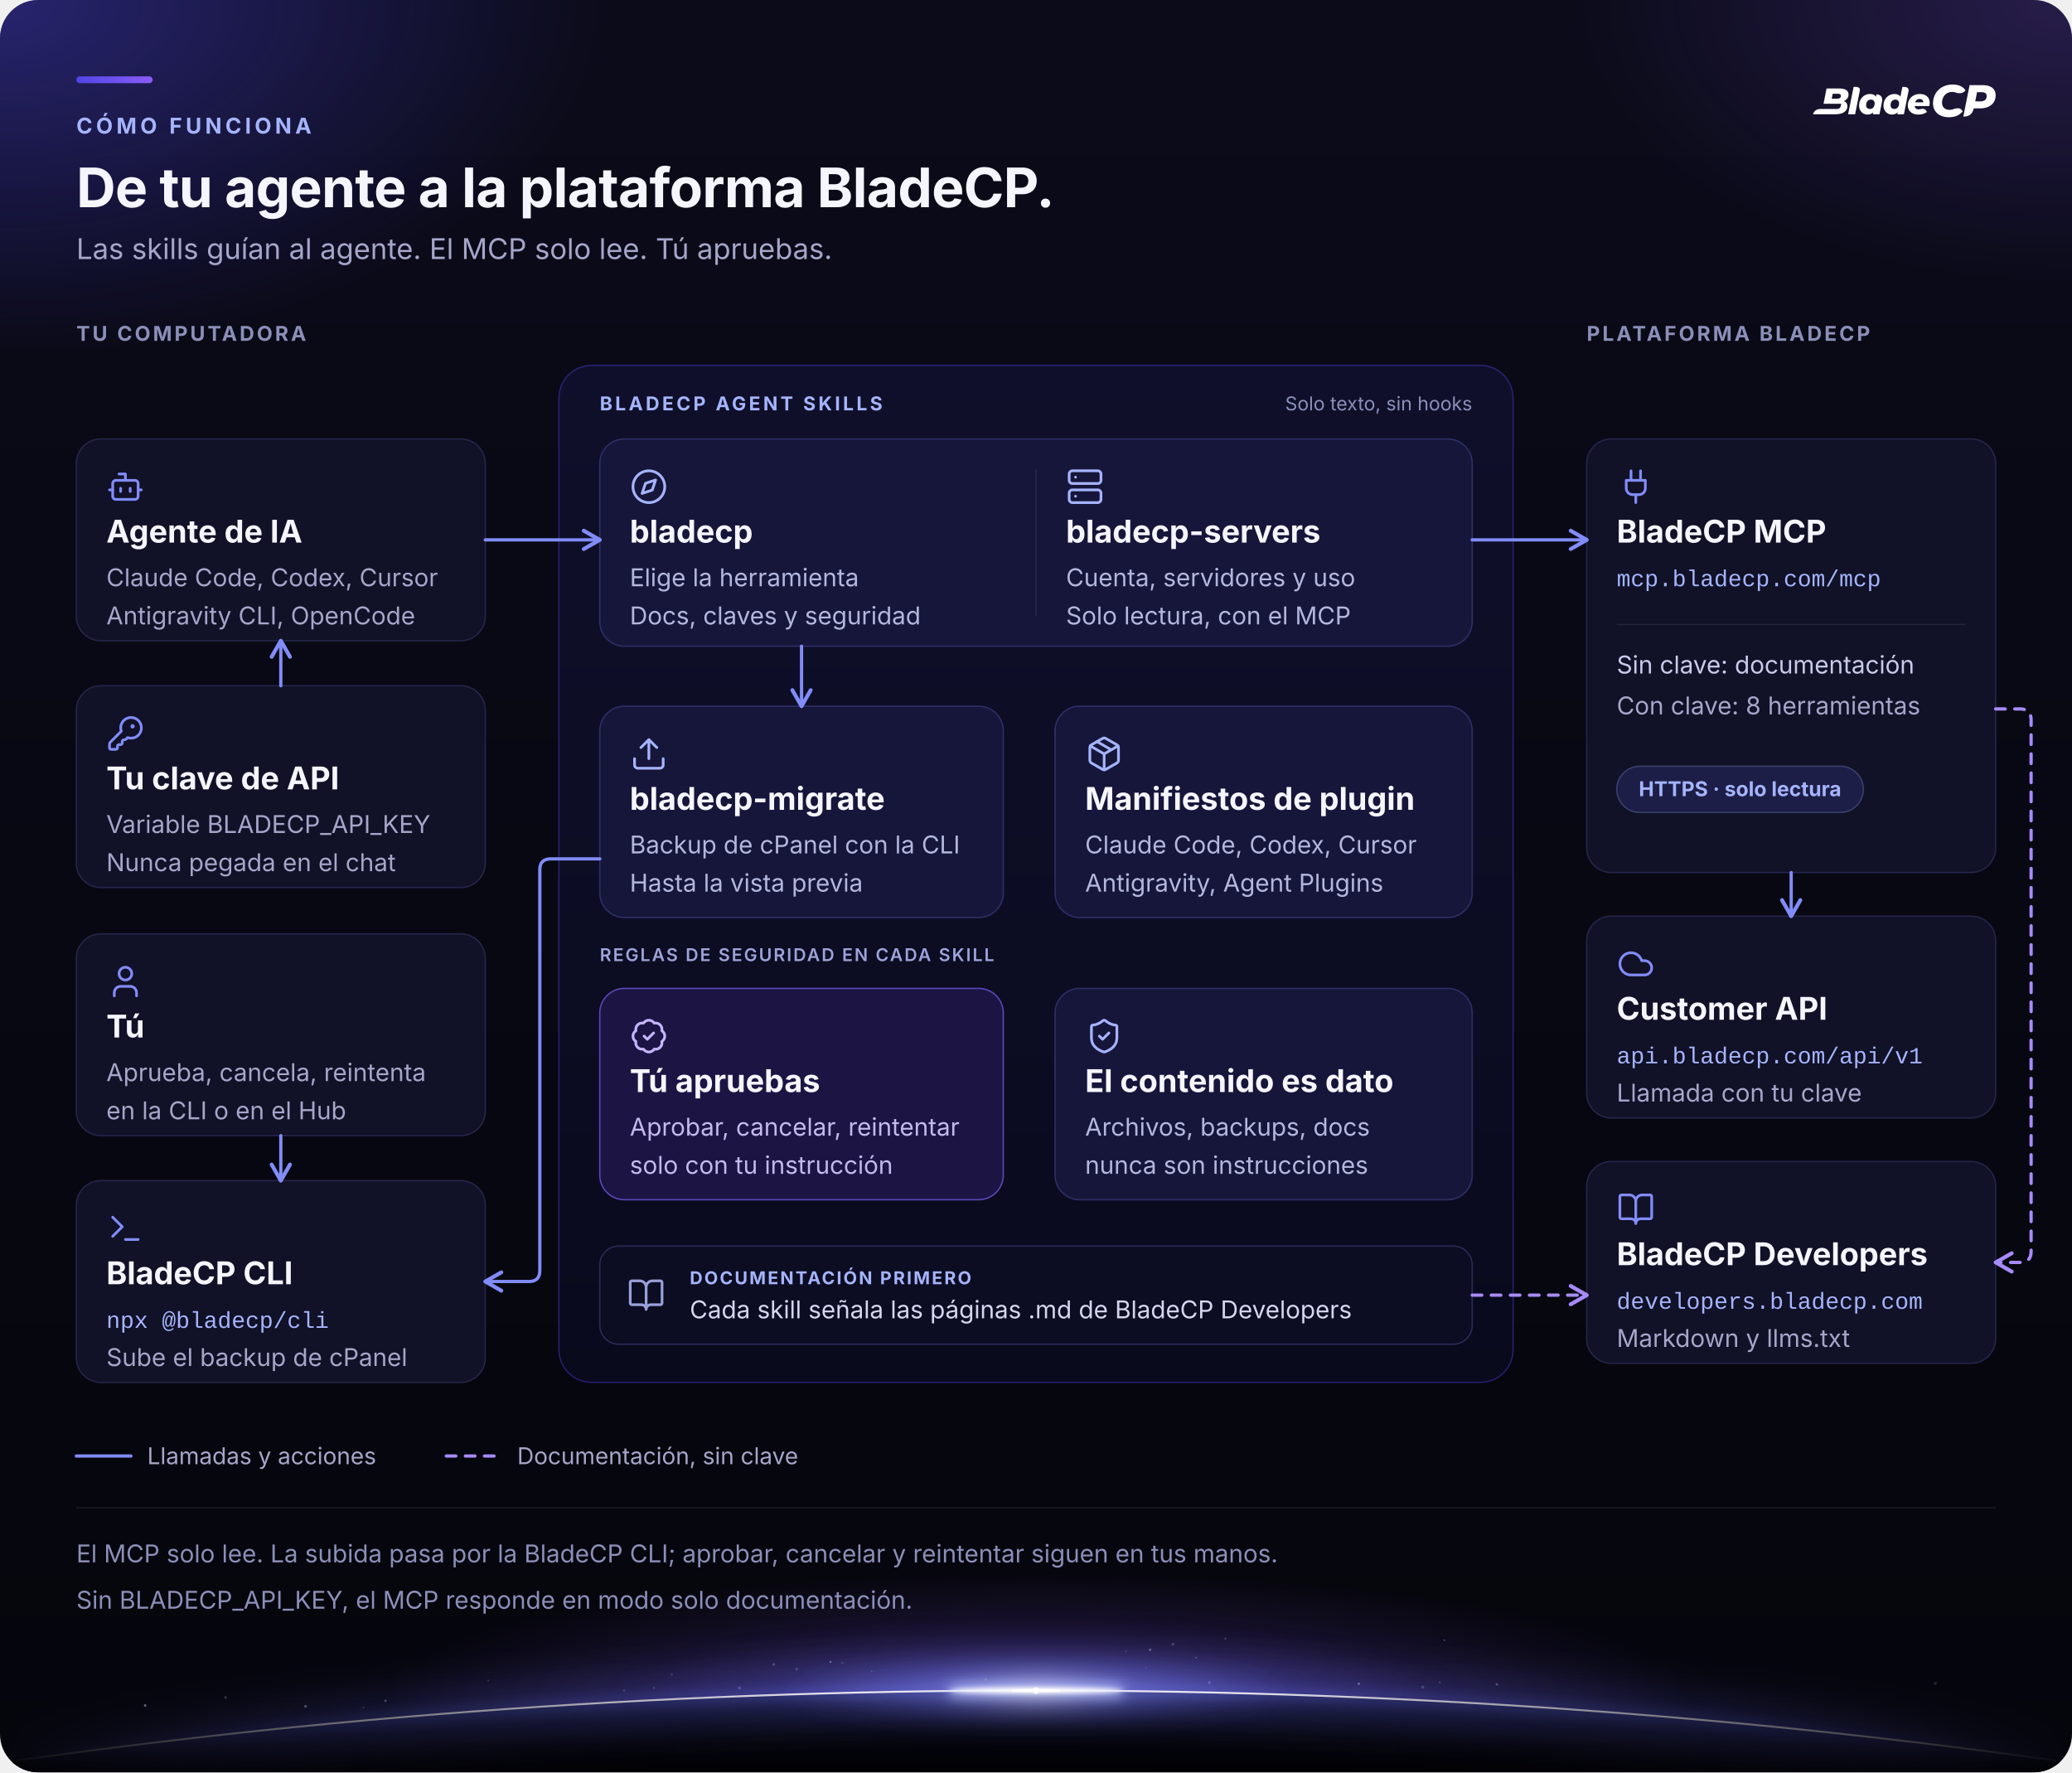
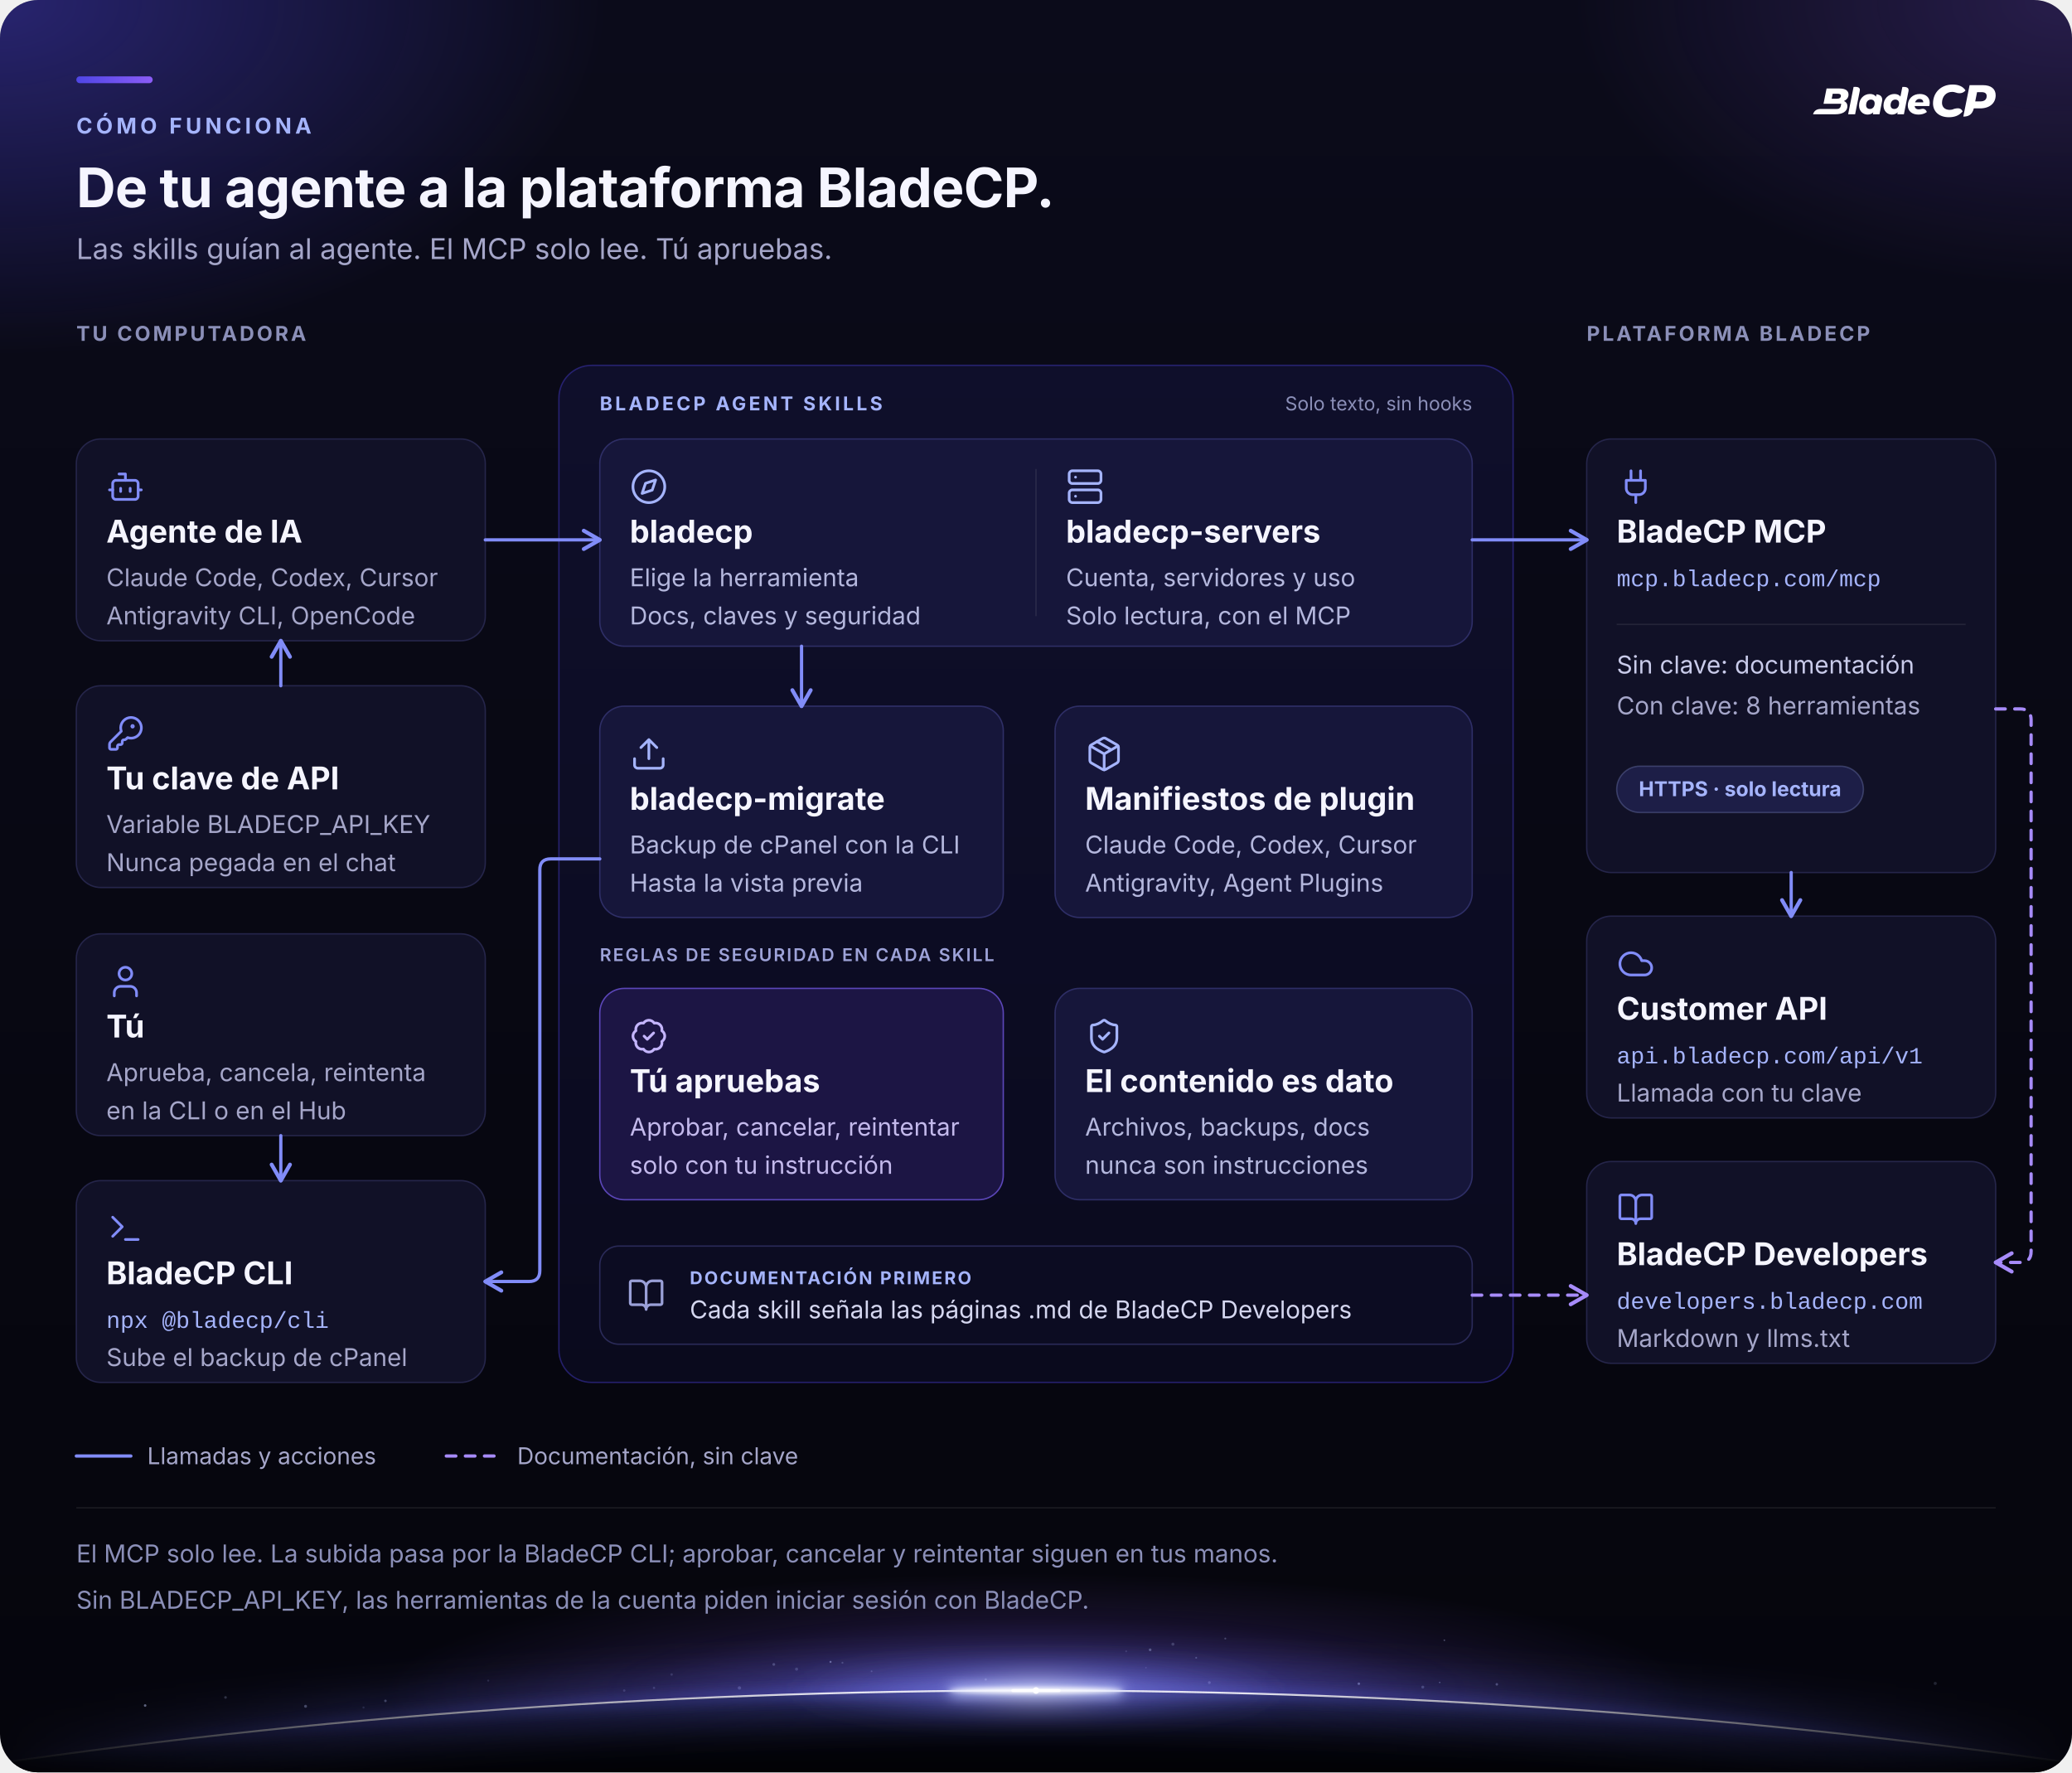
<svg xmlns="http://www.w3.org/2000/svg" width="1520" height="1300" viewBox="0 0 1520 1300" role="img" aria-labelledby="title desc">
  <defs>
    <linearGradient id="panel" x1="0" y1="0" x2="0" y2="1">
      <stop offset="0" stop-color="#0f0f2b" />
      <stop offset="1" stop-color="#0a0a1d" />
    </linearGradient>
    <linearGradient id="brand" x1="0" y1="0" x2="1" y2="0">
      <stop offset="0" stop-color="#4f46e5" />
      <stop offset="1" stop-color="#8b5cf6" />
    </linearGradient>
    <marker id="ai" viewBox="0 0 10 10" refX="8" refY="5" markerWidth="7" markerHeight="7" orient="auto-start-reverse">
      <path d="M1 1 8 5 1 9" fill="none" stroke="#818cf8" stroke-width="1.7" stroke-linecap="round" stroke-linejoin="round" />
    </marker>
    <marker id="av" viewBox="0 0 10 10" refX="8" refY="5" markerWidth="7" markerHeight="7" orient="auto-start-reverse">
      <path d="M1 1 8 5 1 9" fill="none" stroke="#a78bfa" stroke-width="1.7" stroke-linecap="round" stroke-linejoin="round" />
    </marker>
    <symbol id="i-user" viewBox="0 0 24 24" fill="none" stroke="currentColor" stroke-width="1.7" stroke-linecap="round" stroke-linejoin="round">
      <path d="M19 21v-2a4 4 0 0 0-4-4H9a4 4 0 0 0-4 4v2" />
      <circle cx="12" cy="7" r="4" />
    </symbol>
    <symbol id="i-sliders" viewBox="0 0 24 24" fill="none" stroke="currentColor" stroke-width="1.7" stroke-linecap="round" stroke-linejoin="round">
      <path d="M21 4h-7M10 4H3M21 12h-9M8 12H3M21 20h-5M12 20H3M14 2v4M8 10v4M16 18v4" />
    </symbol>
    <symbol id="i-clock" viewBox="0 0 24 24" fill="none" stroke="currentColor" stroke-width="1.7" stroke-linecap="round" stroke-linejoin="round">
      <circle cx="12" cy="12" r="10" />
      <path d="M12 6v6l4 2" />
    </symbol>
    <symbol id="i-receipt" viewBox="0 0 24 24" fill="none" stroke="currentColor" stroke-width="1.7" stroke-linecap="round" stroke-linejoin="round">
      <path d="M4 2v20l2-1 2 1 2-1 2 1 2-1 2 1 2-1 2 1V2l-2 1-2-1-2 1-2-1-2 1-2-1-2 1Z" />
      <path d="M16 8h-6a2 2 0 1 0 0 4h4a2 2 0 1 1 0 4H8M12 17.5v-11" />
    </symbol>
    <symbol id="i-server" viewBox="0 0 24 24" fill="none" stroke="currentColor" stroke-width="1.7" stroke-linecap="round" stroke-linejoin="round">
      <rect width="20" height="8" x="2" y="2" rx="2" />
      <rect width="20" height="8" x="2" y="14" rx="2" />
      <path d="M6 6h.01M6 18h.01" />
    </symbol>
    <symbol id="i-puzzle" viewBox="0 0 24 24" fill="none" stroke="currentColor" stroke-width="1.7" stroke-linecap="round" stroke-linejoin="round">
      <path d="M15.39 4.39a1 1 0 0 0 1.68-.474 2.5 2.5 0 1 1 3.014 3.015 1 1 0 0 0-.474 1.68l1.683 1.682a2.414 2.414 0 0 1 0 3.414L19.61 15.39a1 1 0 0 1-1.68-.474 2.5 2.5 0 1 0-3.014 3.015 1 1 0 0 1 .474 1.68l-1.683 1.682a2.414 2.414 0 0 1-3.414 0L8.61 19.61a1 1 0 0 0-1.68.474 2.5 2.5 0 1 1-3.014-3.015 1 1 0 0 0 .474-1.68l-1.683-1.682a2.414 2.414 0 0 1 0-3.414L4.39 8.61a1 1 0 0 1 1.68.474 2.5 2.5 0 1 0 3.014-3.015 1 1 0 0 1-.474-1.68l1.683-1.682a2.414 2.414 0 0 1 3.414 0z" />
    </symbol>
    <symbol id="i-queue" viewBox="0 0 24 24" fill="none" stroke="currentColor" stroke-width="1.7" stroke-linecap="round" stroke-linejoin="round">
      <rect x="3" y="3" width="18" height="5" rx="1" />
      <rect x="3" y="10" width="18" height="5" rx="1" />
      <path d="M3 20h13m-3-3 3 3-3 3" />
    </symbol>
    <symbol id="i-plug" viewBox="0 0 24 24" fill="none" stroke="currentColor" stroke-width="1.7" stroke-linecap="round" stroke-linejoin="round">
      <path d="M12 22v-5M9 8V2M15 8V2M18 8v5a4 4 0 0 1-4 4h-4a4 4 0 0 1-4-4V8Z" />
    </symbol>
    <symbol id="i-bridge" viewBox="0 0 24 24" fill="none" stroke="currentColor" stroke-width="1.7" stroke-linecap="round" stroke-linejoin="round">
      <path d="m16 3 4 4-4 4M20 7H4M8 21l-4-4 4-4M4 17h16" />
    </symbol>
    <symbol id="i-shield" viewBox="0 0 24 24" fill="none" stroke="currentColor" stroke-width="1.7" stroke-linecap="round" stroke-linejoin="round">
      <path d="M20 13c0 5-3.5 7.5-7.66 8.95a1 1 0 0 1-.67-.01C7.5 20.5 4 18 4 13V6a1 1 0 0 1 1-1c2 0 4.5-1.2 6.24-2.72a1.17 1.17 0 0 1 1.52 0C14.51 3.81 17 5 19 5a1 1 0 0 1 1 1z" />
      <path d="m9 12 2 2 4-4" />
    </symbol>
    <symbol id="i-database" viewBox="0 0 24 24" fill="none" stroke="currentColor" stroke-width="1.7" stroke-linecap="round" stroke-linejoin="round">
      <ellipse cx="12" cy="5" rx="9" ry="3" />
      <path d="M3 5v14a9 3 0 0 0 18 0V5M3 12a9 3 0 0 0 18 0" />
    </symbol>
    <symbol id="i-cloud" viewBox="0 0 24 24" fill="none" stroke="currentColor" stroke-width="1.7" stroke-linecap="round" stroke-linejoin="round">
      <path d="M17.5 19H9a7 7 0 1 1 6.71-9h1.79a4.5 4.5 0 1 1 0 9Z" />
    </symbol>
    <symbol id="i-webhook" viewBox="0 0 24 24" fill="none" stroke="currentColor" stroke-width="1.7" stroke-linecap="round" stroke-linejoin="round">
      <path d="M18 16.98h-5.99c-1.1 0-1.95.94-2.48 1.9A4 4 0 0 1 2 17c.01-.7.2-1.4.57-2" />
      <path d="m6 17 3.13-5.78c.53-.97.1-2.18-.5-3.1a4 4 0 1 1 6.89-4.06" />
      <path d="m12 6 3.13 5.73C15.66 12.7 16.9 13 18 13a4 4 0 0 1 0 8" />
    </symbol>
    <symbol id="i-bot" viewBox="0 0 24 24" fill="none" stroke="currentColor" stroke-width="1.7" stroke-linecap="round" stroke-linejoin="round">
      <path d="M12 8V4H8" />
      <rect width="16" height="12" x="4" y="8" rx="2" />
      <path d="M2 14h2M20 14h2M15 13v2M9 13v2" />
    </symbol>
    <symbol id="i-key" viewBox="0 0 24 24" fill="none" stroke="currentColor" stroke-width="1.7" stroke-linecap="round" stroke-linejoin="round">
      <path d="M2.586 17.414A2 2 0 0 0 2 18.828V21a1 1 0 0 0 1 1h3a1 1 0 0 0 1-1v-1a1 1 0 0 1 1-1h1a1 1 0 0 0 1-1v-1a1 1 0 0 1 1-1h.172a2 2 0 0 0 1.414-.586l.814-.814a6.5 6.5 0 1 0-4-4z" />
      <circle cx="16.5" cy="7.5" r=".5" fill="currentColor" />
    </symbol>
    <symbol id="i-terminal" viewBox="0 0 24 24" fill="none" stroke="currentColor" stroke-width="1.7" stroke-linecap="round" stroke-linejoin="round">
      <path d="m4 17 6-6-6-6M12 19h8" />
    </symbol>
    <symbol id="i-compass" viewBox="0 0 24 24" fill="none" stroke="currentColor" stroke-width="1.7" stroke-linecap="round" stroke-linejoin="round">
      <circle cx="12" cy="12" r="10" />
      <path d="m16.24 7.76-2.12 6.36-6.36 2.12 2.12-6.36z" />
    </symbol>
    <symbol id="i-upload" viewBox="0 0 24 24" fill="none" stroke="currentColor" stroke-width="1.7" stroke-linecap="round" stroke-linejoin="round">
      <path d="M21 15v4a2 2 0 0 1-2 2H5a2 2 0 0 1-2-2v-4M17 8l-5-5-5 5M12 3v12" />
    </symbol>
    <symbol id="i-package" viewBox="0 0 24 24" fill="none" stroke="currentColor" stroke-width="1.7" stroke-linecap="round" stroke-linejoin="round">
      <path d="M11 21.73a2 2 0 0 0 2 0l7-4A2 2 0 0 0 21 16V8a2 2 0 0 0-1-1.73l-7-4a2 2 0 0 0-2 0l-7 4A2 2 0 0 0 3 8v8a2 2 0 0 0 1 1.73z" />
      <path d="M12 22V12M3.3 7 12 12l8.7-5M7.5 4.27l9 5.15" />
    </symbol>
    <symbol id="i-badge" viewBox="0 0 24 24" fill="none" stroke="currentColor" stroke-width="1.7" stroke-linecap="round" stroke-linejoin="round">
      <path d="M3.85 8.62a4 4 0 0 1 4.78-4.77 4 4 0 0 1 6.74 0 4 4 0 0 1 4.78 4.78 4 4 0 0 1 0 6.74 4 4 0 0 1-4.77 4.78 4 4 0 0 1-6.75 0 4 4 0 0 1-4.78-4.77 4 4 0 0 1 0-6.76Z" />
      <path d="m9 12 2 2 4-4" />
    </symbol>
    <symbol id="i-book" viewBox="0 0 24 24" fill="none" stroke="currentColor" stroke-width="1.7" stroke-linecap="round" stroke-linejoin="round">
      <path d="M12 7v14M3 18a1 1 0 0 1-1-1V4a1 1 0 0 1 1-1h5a4 4 0 0 1 4 4 4 4 0 0 1 4-4h5a1 1 0 0 1 1 1v13a1 1 0 0 1-1 1h-6a3 3 0 0 0-3 3 3 3 0 0 0-3-3z" />
    </symbol>
    <linearGradient id="sky" x1="0" y1="0" x2="0" y2="1">
      <stop offset="0" stop-color="#0b0b1a" />
      <stop offset="1" stop-color="#05050c" />
    </linearGradient>
    <radialGradient id="glowA" cx="0" cy="0" r="1" gradientUnits="userSpaceOnUse" gradientTransform="translate(0 0) scale(620 360)">
      <stop offset="0" stop-color="#4f46e5" stop-opacity=".42" />
      <stop offset=".72" stop-color="#4f46e5" stop-opacity="0" />
    </radialGradient>
    <radialGradient id="glowB" cx="0" cy="0" r="1" gradientUnits="userSpaceOnUse" gradientTransform="translate(1520 0) scale(520 300)">
      <stop offset="0" stop-color="#8b5cf6" stop-opacity=".22" />
      <stop offset=".7" stop-color="#8b5cf6" stop-opacity="0" />
    </radialGradient>
    <radialGradient id="atmo" cx="0" cy="0" r="1" gradientUnits="userSpaceOnUse" gradientTransform="translate(760 1240) scale(668.8 120)">
      <stop offset="0" stop-color="#6366f1" stop-opacity=".46" />
      <stop offset=".45" stop-color="#8b5cf6" stop-opacity=".11" />
      <stop offset=".72" stop-color="#8b5cf6" stop-opacity="0" />
    </radialGradient>
    <linearGradient id="planet" gradientUnits="userSpaceOnUse" x1="0" y1="1240" x2="0" y2="1330">
      <stop offset="0" stop-color="#05060f" />
      <stop offset="1" stop-color="#000" />
    </linearGradient>
    <linearGradient id="fadeG" x1="0" y1="0" x2="1" y2="0">
      <stop offset="0" stop-color="#000" />
      <stop offset=".16" stop-color="#737373" />
      <stop offset=".4" stop-color="#fff" />
      <stop offset=".6" stop-color="#fff" />
      <stop offset=".84" stop-color="#737373" />
      <stop offset="1" stop-color="#000" />
    </linearGradient>
    <mask id="fade" maskUnits="userSpaceOnUse" x="0" y="0" width="1520" height="1300">
      <rect width="1520" height="1300" fill="url(#fadeG)" />
    </mask>
    <radialGradient id="sun">
      <stop offset="0" stop-color="#fff" stop-opacity=".8" />
      <stop offset=".3" stop-color="#6366f1" stop-opacity=".45" />
      <stop offset=".7" stop-color="#6366f1" stop-opacity="0" />
    </radialGradient>
    <filter id="b16" filterUnits="userSpaceOnUse" x="-100" y="0" width="1720" height="1300">
      <feGaussianBlur stdDeviation="16" />
    </filter>
    <filter id="b10" filterUnits="userSpaceOnUse" x="-100" y="0" width="1720" height="1300">
      <feGaussianBlur stdDeviation="10" />
    </filter>
    <filter id="b5" filterUnits="userSpaceOnUse" x="-100" y="0" width="1720" height="1300">
      <feGaussianBlur stdDeviation="5" />
    </filter>
    <filter id="b2" filterUnits="userSpaceOnUse" x="-100" y="0" width="1720" height="1300">
      <feGaussianBlur stdDeviation="1.6" />
    </filter>
    <clipPath id="frame">
      <rect width="1520" height="1300" rx="28" />
    </clipPath>
  </defs>
  <g clip-path="url(#frame)">
    <rect width="1520" height="1300" fill="url(#sky)" />
    <rect width="1520" height="1300" fill="url(#glowA)" />
    <rect width="1520" height="1300" fill="url(#glowB)" />
    <rect class="atmo" width="1520" height="1300" fill="url(#atmo)" />
    <g>
      <circle cx="1419.68" cy="1234.8" r="1.17" fill="#c7d2fe" fill-opacity="0.15" />
      <circle cx="492.7" cy="1228.26" r="0.9" fill="#c7d2fe" fill-opacity="0.17" />
      <circle cx="877.51" cy="1215.99" r="0.67" fill="#c7d2fe" fill-opacity="0.28" />
      <circle cx="887.19" cy="1234.2" r="1.03" fill="#c7d2fe" fill-opacity="0.27" />
      <circle cx="266.67" cy="1252.46" r="0.77" fill="#c7d2fe" fill-opacity="0.14" />
      <circle cx="843.73" cy="1210.17" r="0.99" fill="#c7d2fe" fill-opacity="0.34" />
      <circle cx="1043.75" cy="1237.5" r="1.07" fill="#c7d2fe" fill-opacity="0.25" />
      <circle cx="358.14" cy="1232.75" r="0.74" fill="#c7d2fe" fill-opacity="0.15" />
      <circle cx="282.76" cy="1247.6" r="0.94" fill="#c7d2fe" fill-opacity="0.28" />
      <circle cx="639.39" cy="1225.89" r="0.63" fill="#c7d2fe" fill-opacity="0.24" />
      <circle cx="840.67" cy="1223.27" r="0.59" fill="#c7d2fe" fill-opacity="0.16" />
      <circle cx="996.83" cy="1235.03" r="0.93" fill="#c7d2fe" fill-opacity="0.42" />
      <circle cx="618.01" cy="1219.65" r="0.72" fill="#c7d2fe" fill-opacity="0.23" />
      <circle cx="826.15" cy="1211.22" r="0.69" fill="#c7d2fe" fill-opacity="0.16" />
      <circle cx="860.45" cy="1206.01" r="1.12" fill="#c7d2fe" fill-opacity="0.21" />
      <circle cx="106.48" cy="1251.01" r="0.94" fill="#c7d2fe" fill-opacity="0.46" />
      <circle cx="1056.14" cy="1234.1" r="0.52" fill="#c7d2fe" fill-opacity="0.41" />
      <circle cx="542.43" cy="1238.13" r="1.23" fill="#c7d2fe" fill-opacity="0.26" />
      <circle cx="479.78" cy="1238.08" r="0.85" fill="#c7d2fe" fill-opacity="0.19" />
      <circle cx="457.93" cy="1240.02" r="0.9" fill="#c7d2fe" fill-opacity="0.18" />
      <circle cx="898.87" cy="1201.88" r="0.69" fill="#c7d2fe" fill-opacity="0.27" />
      <circle cx="609.27" cy="1219" r="0.76" fill="#c7d2fe" fill-opacity="0.44" />
      <circle cx="567.65" cy="1220.86" r="1.02" fill="#c7d2fe" fill-opacity="0.27" />
      <circle cx="165.44" cy="1245.08" r="0.98" fill="#c7d2fe" fill-opacity="0.21" />
      <circle cx="224.15" cy="1251.58" r="1.08" fill="#c7d2fe" fill-opacity="0.32" />
      <circle cx="1059.56" cy="1203.13" r="0.58" fill="#c7d2fe" fill-opacity="0.35" />
      <circle cx="584.37" cy="1224.31" r="1.13" fill="#c7d2fe" fill-opacity="0.21" />
      <circle cx="1098.06" cy="1235.48" r="0.92" fill="#c7d2fe" fill-opacity="0.32" />
      <circle cx="723.11" cy="1231.9" r="0.85" fill="#c7d2fe" fill-opacity="0.28" />
    </g>
    <path d="M0 1293.2A2280 930.24 0 0 1 1520 1293.2L1520 1300L0 1300Z" fill="url(#planet)" />
    <g mask="url(#fade)" fill="none" stroke-linecap="round">
      <path d="M-60 1302.24A2280 930.24 0 0 1 1580 1302.24" stroke="#6366f1" stroke-opacity=".5" stroke-width="26" filter="url(#b16)" />
      <path d="M-60 1302.24A2280 930.24 0 0 1 1580 1302.24" stroke="#6366f1" stroke-opacity=".85" stroke-width="3" filter="url(#b5)" />
      <path d="M-60 1302.24A2280 930.24 0 0 1 1580 1302.24" stroke="#fff" stroke-opacity=".85" stroke-width="1.4" />
      <path class="sweep-glow" d="M-60 1302.24A2280 930.24 0 0 1 1580 1302.24" stroke="#a5b4fc" stroke-width="7" stroke-dasharray="120 3292.73" stroke-dashoffset="-763.18" filter="url(#b5)" />
      <path class="sweep-core" d="M-60 1302.24A2280 930.24 0 0 1 1580 1302.24" stroke="#fff" stroke-width="2.2" stroke-dasharray="34 3292.73" stroke-dashoffset="-806.18" />
    </g>
    <ellipse cx="760" cy="1240" rx="270" ry="32" fill="url(#sun)" filter="url(#b10)" style="mix-blend-mode:screen" />
    <ellipse cx="760" cy="1240" rx="64" ry="2.4" fill="#fff" fill-opacity=".9" filter="url(#b2)" />
    <circle cx="760" cy="1240" r="2.4" fill="#fff" />
  </g>
  <g font-family="-apple-system, BlinkMacSystemFont, 'Segoe UI', Inter, Helvetica, Arial, sans-serif">
    <rect x="56" y="56" width="56" height="5" rx="2.5" fill="url(#brand)" />
    <text x="56" y="98" font-size="16" font-weight="650" fill="#a5b4fc" letter-spacing="2.6">CÓMO FUNCIONA</text>
    <text x="56" y="152" font-size="40" font-weight="700" fill="#f5f5ff" letter-spacing="-0.4">De tu agente a la plataforma BladeCP.</text>
    <text x="56" y="190" font-size="21" fill="#a5a6c9">Las skills guían al agente. El MCP solo lee. Tú apruebas.</text>
    <g transform="translate(1330.03 62) scale(0.37777)" fill="#ffffff">
      <path d="M59.99 31.93c5.43-2.29 8.93-6.5 8.93-12.5 0-7.5-6.07-11.72-17.36-11.72h-25.3l-5.92 29.65h34.45l-1.08 5.02c-.59 2.76-3.34 5.02-6.1 5.02H46.4a15.36 15.36 0 0 1-1.84.1H13.35C5.99 47.99 1.86 51.71 0 57.72h43.77c12.86 0 22.94-5 22.94-15.86 0-4.64-2.43-8.07-6.72-9.93h0zm-11.79-14c3.72 0 5.93 1.22 5.93 3.93 0 3.72-2.72 5.72-7.72 5.72H36.26l1.93-9.65H48.2zm19.93 39.8h13.58l8.99-45.08c1.56-6.96-3.63-8.68-11.99-7.94L68.13 57.73zM123.15 19l-.93 4.64c-2.43-3.72-6.65-5.29-11.86-5.29-11.58 0-21.01 9.5-21.01 22.37 0 11.29 8 17.65 16.36 17.65 4.5 0 8.22-1.5 11.22-4.29l-.79 3.64H129l5.34-26.79c.47-8.04-4.16-11.15-11.2-11.94h.01zm-12.72 28.44c-4.64 0-7.36-2.86-7.36-7.36 0-6.5 3.86-10.86 9.22-10.86 4.64 0 7.36 2.93 7.36 7.43 0 6.43-3.79 10.79-9.22 10.79zm63.03-42.73l-3.79 18.79c-2.43-3.57-6.65-5.14-11.79-5.14-11.58 0-21.08 9.5-21.08 22.37 0 11.29 8 17.65 16.36 17.65 4.5 0 8.29-1.64 11.22-4.43l-.79 3.79h12.86l8.99-45.08c1.05-6.36-3.54-8.57-11.99-7.94h0zm-15.58 42.73c-4.64 0-7.29-2.86-7.29-7.36 0-6.5 3.79-10.86 9.22-10.86 4.64 0 7.29 2.93 7.29 7.43 0 6.43-3.79 10.79-9.22 10.79zm68.67-12.08c0-10.15-7.29-17.01-19.08-17.01-13.93 0-23.44 9.5-23.44 22.37 0 10.79 8.15 17.65 20.58 17.65 5.86 0 11.65-1.43 16.51-5-1.49-3.61-4.62-7.53-10.81-5.88-9.28 2.46-12.49-1.48-12.99-5.76h28.44c.43-1.93.79-4.07.79-6.36h0zM206.83 28c4.36 0 7.29 2.43 7.22 6.57h-15.93c1.29-3.86 4.14-6.57 8.72-6.57h0z" />
      <path d="M263.7 63.53c10.91 0 19.9-3.06 26.79-11.35-2.46-4.91-6.02-7.84-16.8-4.85-.02 0-.04.02-.06.03-2.6 1.3-5.38 1.85-8.27 1.85-9.34 0-14.92-5.5-14.92-13.7 0-12.04 7.85-21.21 19.72-21.21 2.23 0 4.3.34 6.17 1.04.01 0 .02 0 .03.01 11.94 4.52 17.95-1.84 19.72-3.85-4.36-7.42-13.53-11.52-24.79-11.52-22.69 0-38.31 15.45-38.31 36.65 0 15.97 11.96 26.88 30.72 26.88h0v.02zm66.15-62.31h-25.83L291.8 62.31c9.35 0 17.19-3.15 20.42-15.97h12.22c18.42 0 30.2-10.04 30.2-25.48 0-12.39-8.91-19.64-24.79-19.64h0zm-4.62 31.51h-10.3l3.58-17.89h9.08c6.02 0 9.6 2.36 9.6 7.51 0 6.72-4.37 10.39-11.96 10.39h0z" />
    </g>
    <text x="56" y="250" font-size="15" font-weight="650" fill="#8b8fb8" letter-spacing="1.8">TU COMPUTADORA</text>
    <text x="1164" y="250" font-size="15" font-weight="650" fill="#8b8fb8" letter-spacing="1.8">PLATAFORMA BLADECP</text>
    <rect x="410" y="268" width="700" height="746" rx="24" fill="url(#panel)" stroke="#3730a3" stroke-opacity=".6" />
    <text x="440" y="301" font-size="14" font-weight="650" fill="#a5b4fc" letter-spacing="2">BLADECP AGENT SKILLS</text>
    <text x="1080" y="301" font-size="14" fill="#8b8fb8" text-anchor="end">Solo texto, sin hooks</text>
    <rect x="440" y="322" width="640" height="152" rx="18" fill="#16163a" stroke="#2e2e66" />
    <path d="M760 344V452" stroke="#fff" stroke-opacity=".08" />
    <use href="#i-compass" x="462" y="343" width="28" height="28" color="#a5b4fc" />
    <text x="462" y="398" font-size="23" font-weight="650" fill="#f5f5ff">bladecp</text>
    <text x="462" y="430" font-size="18" fill="#b4b7dd">Elige la herramienta</text>
    <text x="462" y="458" font-size="18" fill="#b4b7dd">Docs, claves y seguridad</text>
    <use href="#i-server" x="782" y="343" width="28" height="28" color="#a5b4fc" />
    <text x="782" y="398" font-size="23" font-weight="650" fill="#f5f5ff">bladecp-servers</text>
    <text x="782" y="430" font-size="18" fill="#b4b7dd">Cuenta, servidores y uso</text>
    <text x="782" y="458" font-size="18" fill="#b4b7dd">Solo lectura, con el MCP</text>
    <rect x="440" y="518" width="296" height="155" rx="18" fill="#16163a" stroke="#2e2e66" />
    <use href="#i-upload" x="462" y="539" width="28" height="28" color="#a5b4fc" />
    <text x="462" y="594" font-size="23" font-weight="650" fill="#f5f5ff">bladecp-migrate</text>
    <text x="462" y="626" font-size="18" fill="#b4b7dd">Backup de cPanel con la CLI</text>
    <text x="462" y="654" font-size="18" fill="#b4b7dd">Hasta la vista previa</text>
    <rect x="774" y="518" width="306" height="155" rx="18" fill="#16163a" stroke="#2e2e66" />
    <use href="#i-package" x="796" y="539" width="28" height="28" color="#a5b4fc" />
    <text x="796" y="594" font-size="23" font-weight="650" fill="#f5f5ff">Manifiestos de plugin</text>
    <text x="796" y="626" font-size="18" fill="#b4b7dd">Claude Code, Codex, Cursor</text>
    <text x="796" y="654" font-size="18" fill="#b4b7dd">Antigravity, Agent Plugins</text>
    <text x="440" y="705" font-size="13" font-weight="600" fill="#9ea3d9" letter-spacing="1.2">REGLAS DE SEGURIDAD EN CADA SKILL</text>
    <rect x="440" y="725" width="296" height="155" rx="18" fill="#1c1544" stroke="#5b46b8" />
    <use href="#i-badge" x="462" y="746" width="28" height="28" color="#c4b5fd" />
    <text x="462" y="801" font-size="23" font-weight="650" fill="#f5f5ff">Tú apruebas</text>
    <text x="462" y="833" font-size="18" fill="#c3b9ec">Aprobar, cancelar, reintentar</text>
    <text x="462" y="861" font-size="18" fill="#c3b9ec">solo con tu instrucción</text>
    <rect x="774" y="725" width="306" height="155" rx="18" fill="#16163a" stroke="#2e2e66" />
    <use href="#i-shield" x="796" y="746" width="28" height="28" color="#a5b4fc" />
    <text x="796" y="801" font-size="23" font-weight="650" fill="#f5f5ff">El contenido es dato</text>
    <text x="796" y="833" font-size="18" fill="#b4b7dd">Archivos, backups, docs</text>
    <text x="796" y="861" font-size="18" fill="#b4b7dd">nunca son instrucciones</text>
    <rect x="440" y="914" width="640" height="72" rx="14" fill="#0c0c22" stroke="#2a2a58" />
    <use href="#i-book" x="460" y="936" width="28" height="28" color="#9aa0d8" />
    <text x="506" y="942" font-size="13" font-weight="650" fill="#a5b4fc" letter-spacing="1.3">DOCUMENTACIÓN PRIMERO</text>
    <text x="506" y="967" font-size="18" fill="#d5d7f0">Cada skill señala las páginas .md de BladeCP Developers</text>
    <rect x="56" y="322" width="300" height="148" rx="18" fill="#111127" stroke="#25254a" />
    <use href="#i-bot" x="78" y="343" width="28" height="28" color="#818cf8" />
    <text x="78" y="398" font-size="23" font-weight="650" fill="#f5f5ff">Agente de IA</text>
    <text x="78" y="430" font-size="18" fill="#a5a6c9">Claude Code, Codex, Cursor</text>
    <text x="78" y="458" font-size="18" fill="#a5a6c9">Antigravity CLI, OpenCode</text>
    <rect x="56" y="503" width="300" height="148" rx="18" fill="#111127" stroke="#25254a" />
    <use href="#i-key" x="78" y="524" width="28" height="28" color="#818cf8" />
    <text x="78" y="579" font-size="23" font-weight="650" fill="#f5f5ff">Tu clave de API</text>
    <text x="78" y="611" font-size="18" fill="#a5a6c9">Variable BLADECP_API_KEY</text>
    <text x="78" y="639" font-size="18" fill="#a5a6c9">Nunca pegada en el chat</text>
    <rect x="56" y="685" width="300" height="148" rx="18" fill="#111127" stroke="#25254a" />
    <use href="#i-user" x="78" y="706" width="28" height="28" color="#818cf8" />
    <text x="78" y="761" font-size="23" font-weight="650" fill="#f5f5ff">Tú</text>
    <text x="78" y="793" font-size="18" fill="#a5a6c9">Aprueba, cancela, reintenta</text>
    <text x="78" y="821" font-size="18" fill="#a5a6c9">en la CLI o en el Hub</text>
    <rect x="56" y="866" width="300" height="148" rx="18" fill="#111127" stroke="#25254a" />
    <use href="#i-terminal" x="78" y="887" width="28" height="28" color="#818cf8" />
    <text x="78" y="942" font-size="23" font-weight="650" fill="#f5f5ff">BladeCP CLI</text>
    <text x="78" y="974" font-size="17" font-weight="500" fill="#a5b4fc" font-family="ui-monospace, SFMono-Regular, Menlo, Consolas, 'Liberation Mono', monospace">npx @bladecp/cli</text>
    <text x="78" y="1002" font-size="18" fill="#a5a6c9">Sube el backup de cPanel</text>
    <rect x="1164" y="322" width="300" height="318" rx="18" fill="#111127" stroke="#25254a" />
    <use href="#i-plug" x="1186" y="343" width="28" height="28" color="#818cf8" />
    <text x="1186" y="398" font-size="23" font-weight="650" fill="#f5f5ff">BladeCP MCP</text>
    <text x="1186" y="430" font-size="17" font-weight="500" fill="#a5b4fc" font-family="ui-monospace, SFMono-Regular, Menlo, Consolas, 'Liberation Mono', monospace">mcp.bladecp.com/mcp</text>
    <path d="M1186 458H1442" stroke="#fff" stroke-opacity=".08" />
    <text x="1186" y="494" font-size="18" fill="#c9cbea">Sin clave: documentación</text>
    <text x="1186" y="524" font-size="18" fill="#a5a6c9">Con clave: 8 herramientas</text>
    <rect x="1186" y="562" width="180.99" height="34" rx="17" fill="#6366f1" fill-opacity=".16" stroke="#a5b4fc" stroke-opacity=".25" />
    <text x="1276.49" y="584" font-size="15" font-weight="650" fill="#a5b4fc" text-anchor="middle">HTTPS · solo lectura</text>
    <rect x="1164" y="672" width="300" height="148" rx="18" fill="#111127" stroke="#25254a" />
    <use href="#i-cloud" x="1186" y="693" width="28" height="28" color="#818cf8" />
    <text x="1186" y="748" font-size="23" font-weight="650" fill="#f5f5ff">Customer API</text>
    <text x="1186" y="780" font-size="17" font-weight="500" fill="#a5b4fc" font-family="ui-monospace, SFMono-Regular, Menlo, Consolas, 'Liberation Mono', monospace">api.bladecp.com/api/v1</text>
    <text x="1186" y="808" font-size="18" fill="#a5a6c9">Llamada con tu clave</text>
    <rect x="1164" y="852" width="300" height="148" rx="18" fill="#111127" stroke="#25254a" />
    <use href="#i-book" x="1186" y="873" width="28" height="28" color="#818cf8" />
    <text x="1186" y="928" font-size="23" font-weight="650" fill="#f5f5ff">BladeCP Developers</text>
    <text x="1186" y="960" font-size="17" font-weight="500" fill="#a5b4fc" font-family="ui-monospace, SFMono-Regular, Menlo, Consolas, 'Liberation Mono', monospace">developers.bladecp.com</text>
    <text x="1186" y="988" font-size="18" fill="#a5a6c9">Markdown y llms.txt</text>
    <path d="M56 1068H96" stroke="#818cf8" stroke-width="2.4" stroke-linecap="round" />
    <text x="108" y="1074" font-size="17" fill="#a5a6c9">Llamadas y acciones</text>
    <path d="M327.4 1068H367.4" stroke="#a78bfa" stroke-width="2.4" stroke-linecap="round" stroke-dasharray="7 7" />
    <text x="379.4" y="1074" font-size="17" fill="#a5a6c9">Documentación, sin clave</text>
    <path d="M56 1106H1464" stroke="#fff" stroke-opacity=".08" />
    <text x="56" y="1146" font-size="18" fill="#8b8fb8">El MCP solo lee. La subida pasa por la BladeCP CLI; aprobar, cancelar y reintentar siguen en tus manos.</text>
-     <text x="56" y="1180" font-size="18" fill="#8b8fb8">Sin BLADECP_API_KEY, el MCP responde en modo solo documentación.</text>
+     <text x="56" y="1180" font-size="18" fill="#8b8fb8">Sin BLADECP_API_KEY, las herramientas de la cuenta piden iniciar sesión con BladeCP.</text>
    <path d="M356 396H440" fill="none" stroke="#818cf8" stroke-width="2.4" stroke-linecap="round" stroke-linejoin="round" marker-end="url(#ai)" />
    <path d="M1080 396H1164" fill="none" stroke="#818cf8" stroke-width="2.4" stroke-linecap="round" stroke-linejoin="round" marker-end="url(#ai)" />
    <path d="M206 503V470" fill="none" stroke="#818cf8" stroke-width="2.4" stroke-linecap="round" stroke-linejoin="round" marker-end="url(#ai)" />
    <path d="M206 833V866" fill="none" stroke="#818cf8" stroke-width="2.4" stroke-linecap="round" stroke-linejoin="round" marker-end="url(#ai)" />
    <path d="M440 630H404Q396 630 396 638V932Q396 940 388 940H356" fill="none" stroke="#818cf8" stroke-width="2.4" stroke-linecap="round" stroke-linejoin="round" marker-end="url(#ai)" />
    <path d="M588 474V518" fill="none" stroke="#818cf8" stroke-width="2.4" stroke-linecap="round" stroke-linejoin="round" marker-end="url(#ai)" />
    <path d="M1314 640V672" fill="none" stroke="#818cf8" stroke-width="2.4" stroke-linecap="round" stroke-linejoin="round" marker-end="url(#ai)" />
    <path d="M1464 520H1482Q1490 520 1490 528V918Q1490 926 1482 926H1464" fill="none" stroke="#a78bfa" stroke-width="2.4" stroke-linecap="round" stroke-linejoin="round" marker-end="url(#av)" stroke-dasharray="7 7" />
    <path d="M1080 950H1164" fill="none" stroke="#a78bfa" stroke-width="2.4" stroke-linecap="round" stroke-linejoin="round" marker-end="url(#av)" stroke-dasharray="7 7" />
  </g>
</svg>
